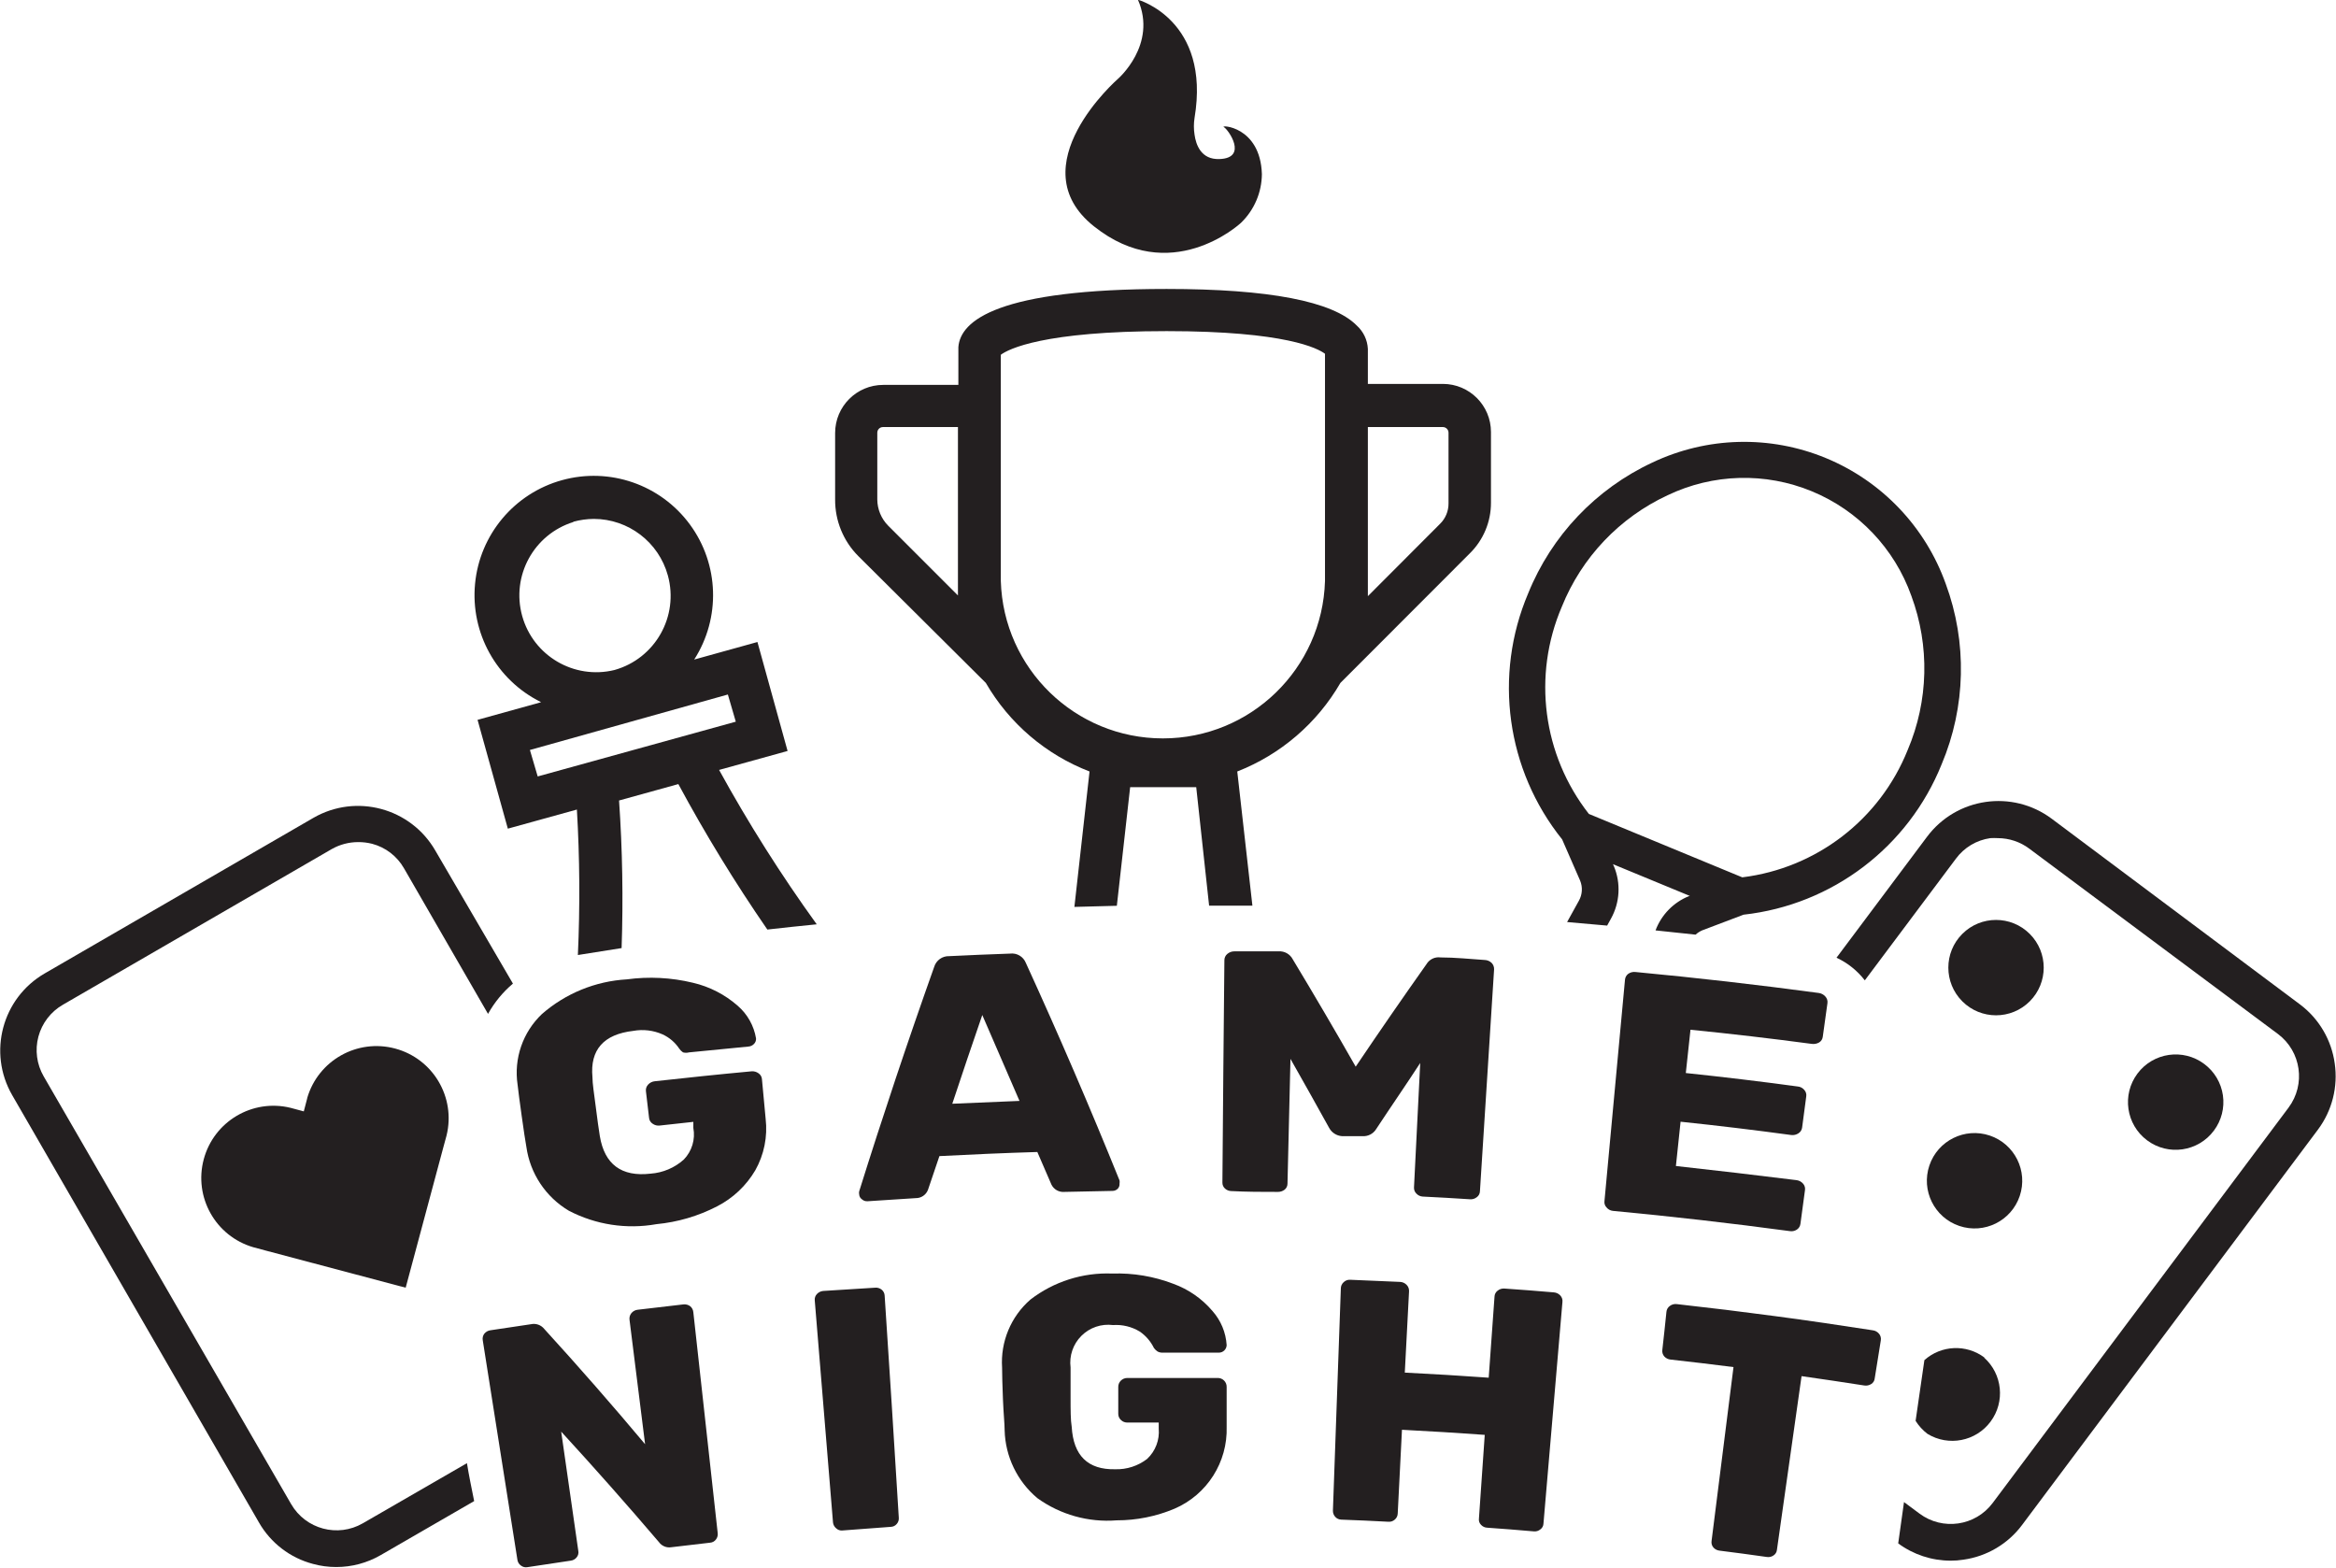
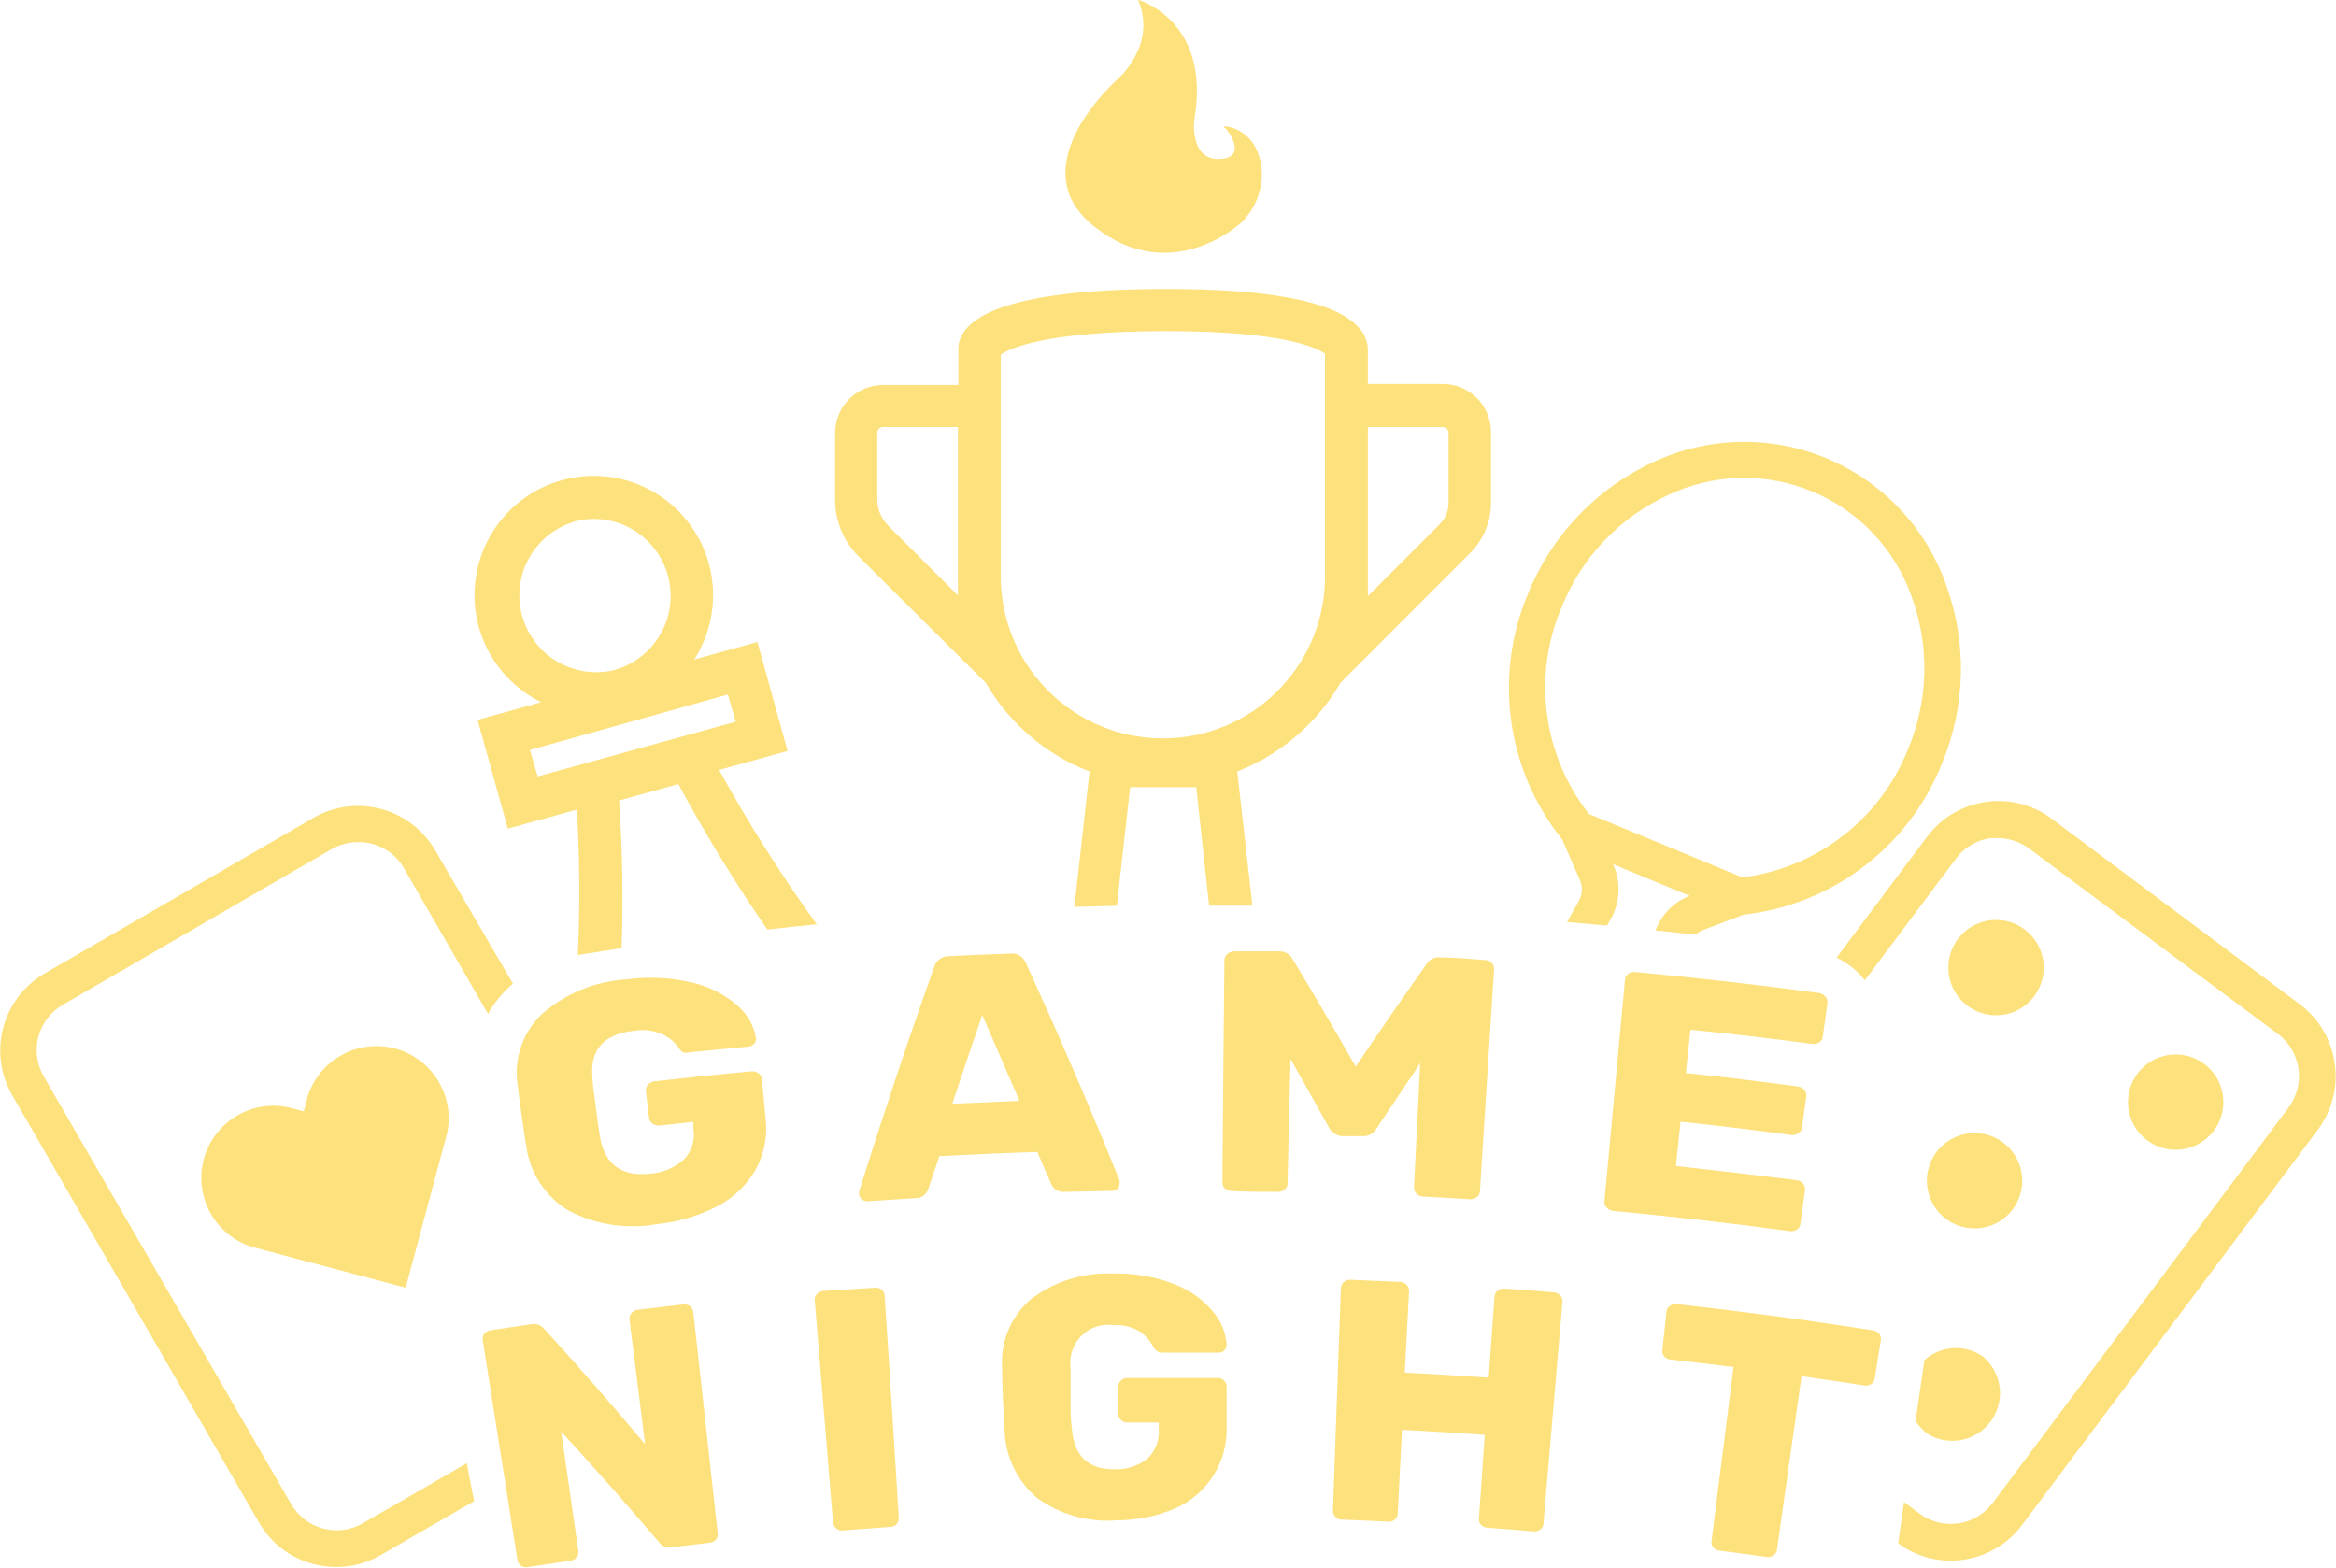
<svg xmlns="http://www.w3.org/2000/svg" viewBox="0 0 165.09 110.76">
  <defs>
-     <style>.cls-1{fill:#231f20;}</style>
+     <style>.cls-1{fill:#fce17d;}</style>
  </defs>
-   <g id="Layer_2" data-name="Layer 2">
-     <g id="Layer_1-2" data-name="Layer 1">
+   <g data-name="Layer 2">
+     <g data-name="Layer 1">
      <path class="cls-1" d="M21.71,77.62l-.24.92-.93-.25a5.1,5.1,0,0,0-2.64,9.85l.93.25L28.67,91h0l2.64-9.84h0l.25-.92a5.1,5.1,0,0,0-9.85-2.64Z" />
-       <circle class="cls-1" cx="139.55" cy="83.45" r="3.37" transform="translate(15.87 189) rotate(-71.36)" />
-       <circle class="cls-1" cx="141.07" cy="68.38" r="3.37" transform="translate(-7.04 119.78) rotate(-45)" />
-       <path class="cls-1" d="M155.78,75.19a3.37,3.37,0,1,0,.68,4.71A3.36,3.36,0,0,0,155.78,75.19Z" />
+       <circle class="cls-1" transform="translate(15.87 189) rotate(-71.36)" cx="139.55" cy="83.45" r="3.37" />
+       <circle class="cls-1" transform="translate(-7.04 119.78) rotate(-45)" cx="141.07" cy="68.38" r="3.37" />
+       <path class="cls-1" d="m155.78 75.19a3.37 3.37 0 1 0 0.68 4.71 3.36 3.36 0 0 0 -0.68 -4.71z" />
      <path class="cls-1" d="M77.32,16c5.38,4.28,10.24-.11,10.4-.27a4.84,4.84,0,0,0,1.46-3.43c-.11-3.42-3-3.48-2.69-3.32s1.74,2.19-.31,2.26c-1.29.05-1.66-1-1.76-1.73a3.83,3.83,0,0,1,0-1.17c1.16-6.93-4-8.36-4-8.36C81.81,3.16,79,5.58,79,5.58S71.94,11.74,77.32,16Z" />
      <path class="cls-1" d="M137.51,41.26a15.13,15.13,0,0,0-20.74-8.57A17.4,17.4,0,0,0,108,41.93a17.1,17.1,0,0,0,2.4,17.39l1.27,2.91a1.63,1.63,0,0,1-.09,1.43l-.83,1.5,2.83.25.27-.49a4.25,4.25,0,0,0,.21-3.7l-.07-.15,5.45,2.25-.06,0A4.2,4.2,0,0,0,117,65.75l2.83.3a1.74,1.74,0,0,1,.46-.3l2.93-1.11a17.12,17.12,0,0,0,14-10.63A17.35,17.35,0,0,0,137.51,41.26ZM134.82,53a14.5,14.5,0,0,1-11.69,9l-.75-.31-10.09-4.17a14.49,14.49,0,0,1-1.91-14.65,14.76,14.76,0,0,1,7.47-7.87,12.54,12.54,0,0,1,17.23,7.11A14.73,14.73,0,0,1,134.82,53Z" />
      <path class="cls-1" d="M40.2,85.56a6.26,6.26,0,0,1-3-4.51c-.08-.45-.19-1.17-.33-2.18s-.24-1.74-.29-2.21a5.72,5.72,0,0,1,1.72-5,10,10,0,0,1,6-2.45,12.64,12.64,0,0,1,4.67.24,7.3,7.3,0,0,1,3.17,1.63,3.89,3.89,0,0,1,1.29,2.3.5.5,0,0,1-.14.39.61.61,0,0,1-.41.19l-4.18.41a.82.82,0,0,1-.43,0A1,1,0,0,1,48,74.1a2.84,2.84,0,0,0-1.17-1,3.56,3.56,0,0,0-2.07-.25c-2.1.24-3.07,1.34-2.89,3.27,0,.45.11,1.14.23,2.07s.21,1.62.29,2.09c.33,2,1.53,2.9,3.59,2.66a3.94,3.94,0,0,0,2.35-1A2.54,2.54,0,0,0,49,79.71l0-.43-2.37.26a.71.71,0,0,1-.51-.13.55.55,0,0,1-.25-.42l-.22-1.87a.58.58,0,0,1,.15-.47.74.74,0,0,1,.48-.24c2.27-.25,4.54-.49,6.82-.7a.73.73,0,0,1,.51.14.55.55,0,0,1,.24.43l.26,2.79a6,6,0,0,1-.73,3.63,6.67,6.67,0,0,1-2.7,2.55,11.75,11.75,0,0,1-4.29,1.26A9.7,9.7,0,0,1,40.2,85.56Z" />
      <path class="cls-1" d="M60.91,84.75a.44.44,0,0,1-.19-.34.51.51,0,0,1,0-.22q2.49-7.95,5.3-15.86a1.07,1.07,0,0,1,1.06-.76c1.43-.07,2.86-.13,4.3-.18a1.06,1.06,0,0,1,1.12.66Q76,75.7,79.12,83.42a.61.61,0,0,1,0,.22A.47.47,0,0,1,79,84a.52.52,0,0,1-.38.16l-3.4.07a.93.93,0,0,1-.91-.51c-.33-.77-.67-1.54-1-2.31-2.31.07-4.61.17-6.92.29l-.81,2.39a.91.91,0,0,1-.86.58l-3.4.22A.53.53,0,0,1,60.91,84.75ZM67.3,78l4.75-.2c-.86-2-1.74-4-2.63-6.07Q68.34,74.86,67.3,78Z" />
      <path class="cls-1" d="M86.58,84a.55.55,0,0,1-.19-.44q.06-7.84.14-15.7a.57.57,0,0,1,.21-.45.76.76,0,0,1,.51-.18l3.11,0a1.05,1.05,0,0,1,1,.56q2.28,3.78,4.45,7.59,2.46-3.65,5-7.24a1,1,0,0,1,1-.48c1,0,2.07.11,3.11.18a.74.74,0,0,1,.5.21.62.62,0,0,1,.17.46l-1,15.68a.53.53,0,0,1-.23.42.68.68,0,0,1-.49.14c-1.11-.07-2.21-.14-3.32-.19a.66.66,0,0,1-.45-.21.56.56,0,0,1-.17-.43q.23-4.41.44-8.8c-1,1.54-2.08,3.1-3.1,4.65a1.06,1.06,0,0,1-1,.52l-1.43,0a1.12,1.12,0,0,1-.91-.59q-1.35-2.44-2.73-4.87l-.21,8.81a.54.54,0,0,1-.2.43.76.76,0,0,1-.49.16c-1.1,0-2.2,0-3.3-.06A.67.67,0,0,1,86.58,84Z" />
      <path class="cls-1" d="M113.54,85.33a.53.53,0,0,1-.15-.44q.72-7.81,1.45-15.64a.58.58,0,0,1,.23-.43.73.73,0,0,1,.51-.13q6.48.61,12.94,1.48a.75.75,0,0,1,.48.25.57.57,0,0,1,.15.47l-.33,2.37a.54.54,0,0,1-.26.41.82.82,0,0,1-.52.1q-4.27-.57-8.57-1l-.33,3.06q4,.42,7.9.95a.67.67,0,0,1,.47.24.55.55,0,0,1,.14.47c-.09.73-.19,1.46-.29,2.19a.56.56,0,0,1-.26.41.75.75,0,0,1-.51.12q-3.9-.53-7.82-.94l-.33,3.13c2.84.31,5.69.65,8.53,1a.73.73,0,0,1,.46.25.56.56,0,0,1,.13.47c-.11.79-.21,1.58-.32,2.37a.57.57,0,0,1-.26.41.7.7,0,0,1-.5.1q-6.24-.84-12.5-1.43A.66.66,0,0,1,113.54,85.33Z" />
      <path class="cls-1" d="M36.82,110.64a.6.6,0,0,1-.25-.39q-1.23-7.75-2.45-15.52a.6.6,0,0,1,.1-.47.67.67,0,0,1,.43-.25l2.88-.43a.94.94,0,0,1,.93.33q3.65,4,7.13,8.15c-.37-2.93-.73-5.86-1.1-8.79a.61.61,0,0,1,.13-.47.66.66,0,0,1,.43-.24l3.25-.38a.68.68,0,0,1,.48.13.62.62,0,0,1,.22.43q.87,7.8,1.72,15.59a.61.61,0,0,1-.12.46.56.56,0,0,1-.42.23l-2.73.32a.9.9,0,0,1-.88-.36q-3.37-3.95-6.91-7.81c.4,2.81.81,5.62,1.21,8.43a.54.54,0,0,1-.12.46.63.63,0,0,1-.42.23l-3.06.46A.57.57,0,0,1,36.82,110.64Z" />
      <path class="cls-1" d="M59.09,108a.62.62,0,0,1-.22-.41L57.58,91.89a.56.56,0,0,1,.16-.45.7.7,0,0,1,.43-.21L61.84,91a.64.64,0,0,1,.47.14.57.57,0,0,1,.21.42q.52,7.85,1,15.7a.58.58,0,0,1-.14.43.56.56,0,0,1-.42.21l-3.47.26A.56.56,0,0,1,59.09,108Z" />
      <path class="cls-1" d="M73.31,105.87A6.48,6.48,0,0,1,71,101.08c0-.45-.08-1.19-.12-2.2s-.06-1.76-.06-2.23a5.87,5.87,0,0,1,2-4.81A8.9,8.9,0,0,1,78.61,90a11,11,0,0,1,4.3.72,6.56,6.56,0,0,1,2.78,1.93,4,4,0,0,1,1,2.41.55.55,0,0,1-.56.53H82.2a.75.75,0,0,1-.39-.08,1,1,0,0,1-.26-.25,3,3,0,0,0-1-1.16,3.22,3.22,0,0,0-1.89-.46,2.68,2.68,0,0,0-3,3c0,.45,0,1.15,0,2.08s0,1.64.08,2.11q.18,3.06,3.07,3a3.52,3.52,0,0,0,2.26-.73,2.62,2.62,0,0,0,.82-2.14v-.43l-2.21,0a.63.63,0,0,1-.46-.18.58.58,0,0,1-.19-.44l0-1.89a.61.61,0,0,1,.18-.45.64.64,0,0,1,.46-.19c2.13,0,4.25,0,6.38,0a.62.62,0,0,1,.64.63l0,2.81A6.1,6.1,0,0,1,83,106.62a10.48,10.48,0,0,1-4.08.82A8.45,8.45,0,0,1,73.31,105.87Z" />
      <path class="cls-1" d="M94.36,107.19a.63.63,0,0,1-.16-.44q.28-7.86.56-15.7a.59.59,0,0,1,.2-.44.6.6,0,0,1,.47-.17l3.51.15a.68.68,0,0,1,.47.21.6.6,0,0,1,.17.46L99.28,97q3,.15,5.93.36c.14-1.9.27-3.81.41-5.72a.55.55,0,0,1,.22-.43.68.68,0,0,1,.48-.15c1.17.08,2.33.17,3.49.27a.69.69,0,0,1,.46.22.57.57,0,0,1,.15.47q-.66,7.81-1.34,15.65a.52.52,0,0,1-.22.41.62.62,0,0,1-.46.14c-1.1-.1-2.2-.18-3.3-.26a.62.62,0,0,1-.43-.2.52.52,0,0,1-.15-.45q.2-3,.41-5.91-2.93-.21-5.85-.36l-.3,5.92a.58.58,0,0,1-.21.43.6.6,0,0,1-.45.15q-1.66-.09-3.33-.15A.59.59,0,0,1,94.36,107.19Z" />
      <path class="cls-1" d="M121.09,109.36a.57.57,0,0,1-.13-.46q.78-6.15,1.55-12.29c-1.48-.19-3-.37-4.44-.53a.69.69,0,0,1-.45-.22.58.58,0,0,1-.14-.46c.1-.89.2-1.79.29-2.69a.57.57,0,0,1,.24-.42.67.67,0,0,1,.5-.13q6.93.77,13.84,1.85a.68.68,0,0,1,.45.25.58.58,0,0,1,.12.47c-.14.9-.29,1.79-.43,2.68a.52.52,0,0,1-.25.4.7.7,0,0,1-.49.1c-1.48-.23-2.95-.45-4.43-.66l-1.74,12.27a.53.53,0,0,1-.24.4.64.64,0,0,1-.47.11q-1.68-.24-3.36-.45A.67.67,0,0,1,121.09,109.36Z" />
      <path class="cls-1" d="M33,103.4l-7.36,4.25a3.71,3.71,0,0,1-5.06-1.35L3.09,76.07A3.7,3.7,0,0,1,4.45,71l19-11a3.79,3.79,0,0,1,1.85-.49,3.89,3.89,0,0,1,1,.12,3.67,3.67,0,0,1,2.25,1.73l5.94,10.29a7.69,7.69,0,0,1,1.76-2.14L30.76,60.1a6.31,6.31,0,0,0-8.6-2.31l-19,11a6.3,6.3,0,0,0-2.3,8.6L18.3,107.59a6.22,6.22,0,0,0,3.82,2.93,6.11,6.11,0,0,0,1.64.22,6.26,6.26,0,0,0,3.14-.84l6.61-3.82C33.33,105.18,33.14,104.28,33,103.4Z" />
      <path class="cls-1" d="M38.22,49.63l-4.47,1.24,2.14,7.69,4.88-1.35a99,99,0,0,1,.07,10.28L43.93,67a101,101,0,0,0-.18-10.43l4.19-1.16a110.53,110.53,0,0,0,6.29,10.28c1.13-.13,2.3-.25,3.49-.37a104.84,104.84,0,0,1-6.9-10.91l4.84-1.34-2.13-7.7-4.47,1.24a8.43,8.43,0,1,0-10.84,3Zm13.22-.55L52,51,38,54.87,37.45,53ZM40.52,36.87a5.63,5.63,0,0,1,1.45-.2,5.44,5.44,0,0,1,5.23,4,5.44,5.44,0,0,1-3.78,6.68,5.43,5.43,0,0,1-2.9-10.46Z" />
      <path class="cls-1" d="M165,75.15A6.29,6.29,0,0,0,162.57,71L145,57.86a6.3,6.3,0,0,0-8.81,1.27l-6.4,8.55a5.42,5.42,0,0,1,2,1.6l6.44-8.6a3.66,3.66,0,0,1,2.43-1.45,4.9,4.9,0,0,1,.54,0,3.72,3.72,0,0,1,2.21.74L161,73.08a3.72,3.72,0,0,1,.74,5.19l-20.91,27.94a3.7,3.7,0,0,1-5.18.75l-1.09-.81c-.14,1-.27,1.93-.41,2.92a6.24,6.24,0,0,0,3.7,1.22,5.49,5.49,0,0,0,.91-.07,6.25,6.25,0,0,0,4.15-2.46l20.91-27.94A6.3,6.3,0,0,0,165,75.15Z" />
      <path class="cls-1" d="M140.25,95.94a3.35,3.35,0,0,0-4.25.18c-.19,1.28-.39,2.73-.62,4.29a3.48,3.48,0,0,0,.84.92,3.37,3.37,0,0,0,4-5.39Z" />
      <path class="cls-1" d="M69.67,48.26A14.5,14.5,0,0,0,77,54.52l-1.07,9.57,3-.08.94-8.38h4.67L85.45,64H86l2.51,0-1.07-9.48a14.56,14.56,0,0,0,7.29-6.26l9.16-9.17a5,5,0,0,0,1.48-3.56v-5a3.4,3.4,0,0,0-3.4-3.4h-5.3V24.65A2.39,2.39,0,0,0,95.88,23c-1.69-1.71-6.21-2.58-13.43-2.58-11.91,0-14.58,2.23-14.72,4.11v2.67H62.42a3.4,3.4,0,0,0-3.4,3.4V35.3a5.61,5.61,0,0,0,1.64,4Zm27-18.08h5.3a.4.4,0,0,1,.4.4v5a2,2,0,0,1-.6,1.44l-5.1,5.11ZM70.73,25.07c.54-.4,3-1.67,11.72-1.67,8.44,0,10.7,1.23,11.19,1.6V41.06a11.46,11.46,0,0,1-22.91,0ZM62,30.58a.4.4,0,0,1,.4-.4h5.3v11.9l-4.94-4.94A2.66,2.66,0,0,1,62,35.3Z" />
    </g>
  </g>
</svg>
